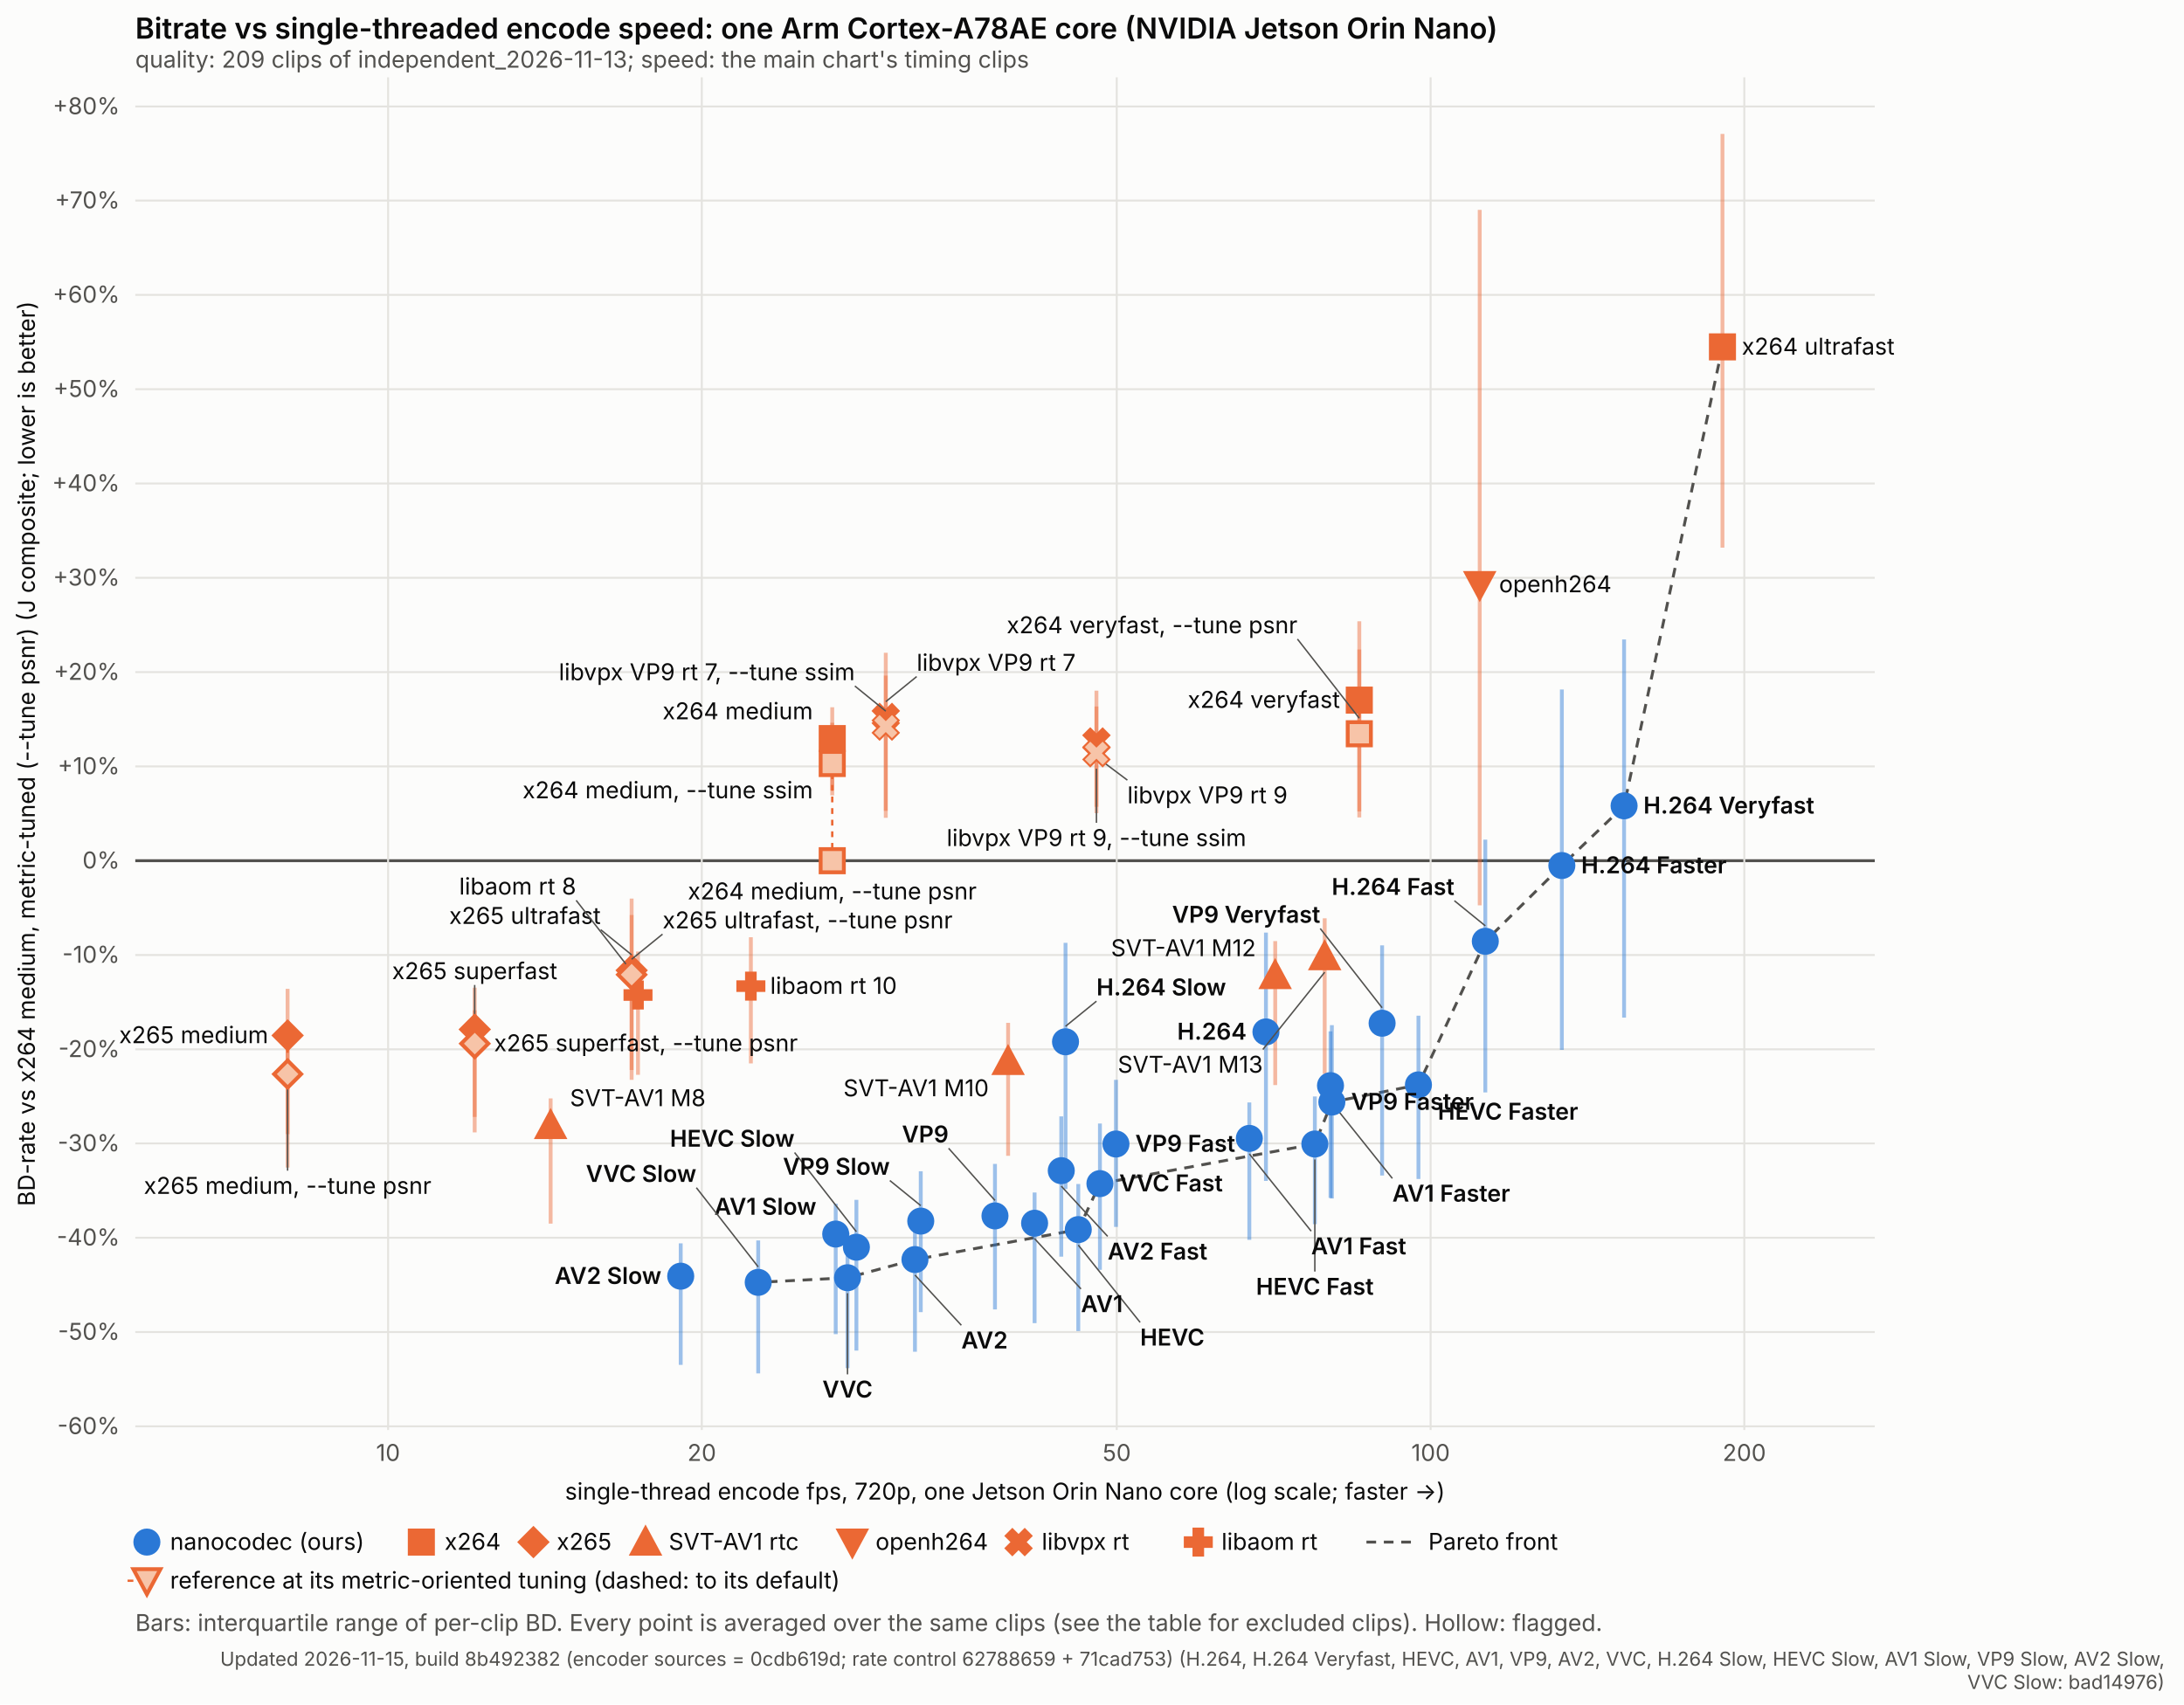
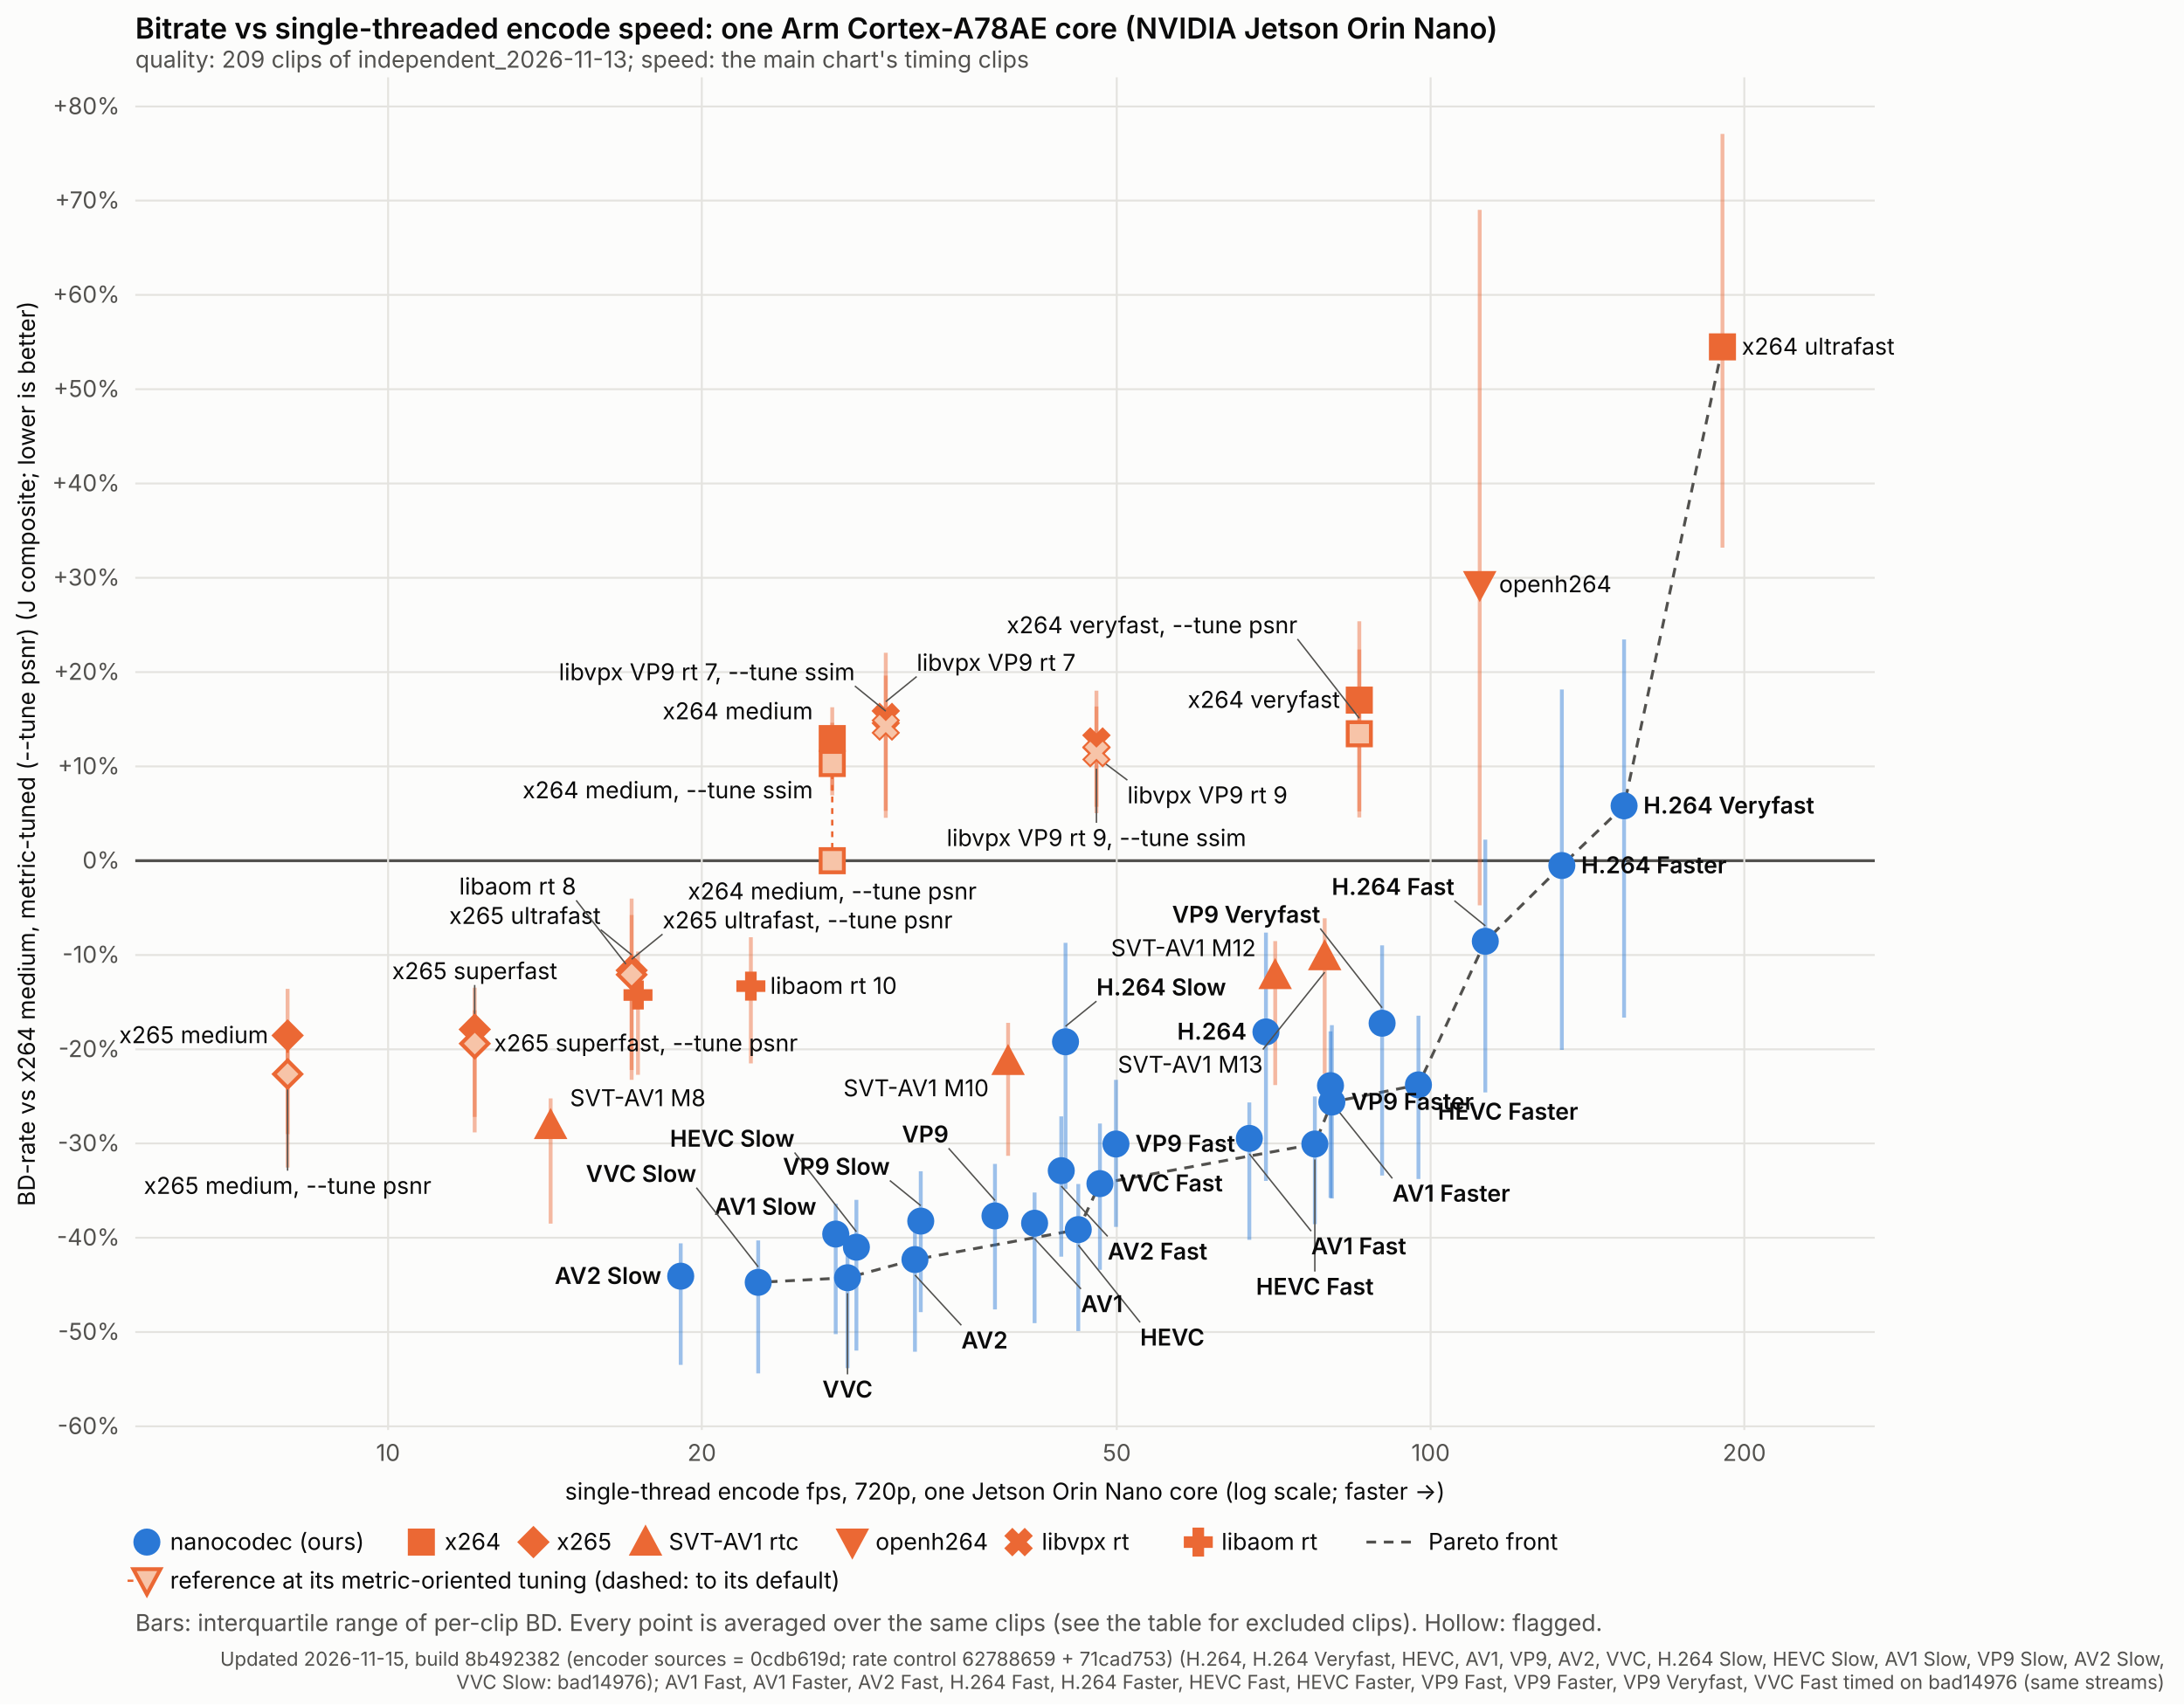
<svg xmlns="http://www.w3.org/2000/svg" viewBox="0 0 1130 882" width="1130" height="882" font-family="system-ui, -apple-system, Segoe UI, sans-serif" font-size="12">
  <rect width="1130" height="882" fill="#fcfcfb" />
  <text x="70" y="20" font-size="15" font-weight="600" fill="#0b0b0b">Bitrate vs single-threaded encode speed: one Arm Cortex-A78AE core (NVIDIA Jetson Orin Nano)</text>
  <text x="70" y="35" fill="#52514e">quality: 209 clips of independent_2026-11-13; speed: the main chart's timing clips</text>
  <line x1="70" x2="970" y1="738.1" y2="738.1" stroke="#e4e3df" stroke-width="1" />
  <text x="62" y="742.1" text-anchor="end" fill="#52514e">-60%</text>
  <line x1="70" x2="970" y1="689.3" y2="689.3" stroke="#e4e3df" stroke-width="1" />
  <text x="62" y="693.3" text-anchor="end" fill="#52514e">-50%</text>
  <line x1="70" x2="970" y1="640.5" y2="640.5" stroke="#e4e3df" stroke-width="1" />
  <text x="62" y="644.5" text-anchor="end" fill="#52514e">-40%</text>
  <line x1="70" x2="970" y1="591.7" y2="591.7" stroke="#e4e3df" stroke-width="1" />
  <text x="62" y="595.7" text-anchor="end" fill="#52514e">-30%</text>
  <line x1="70" x2="970" y1="543.0" y2="543.0" stroke="#e4e3df" stroke-width="1" />
  <text x="62" y="547.0" text-anchor="end" fill="#52514e">-20%</text>
  <line x1="70" x2="970" y1="494.2" y2="494.2" stroke="#e4e3df" stroke-width="1" />
  <text x="62" y="498.2" text-anchor="end" fill="#52514e">-10%</text>
  <line x1="70" x2="970" y1="445.4" y2="445.4" stroke="#52514e" stroke-width="1.5" />
  <text x="62" y="449.4" text-anchor="end" fill="#52514e">0%</text>
  <line x1="70" x2="970" y1="396.6" y2="396.6" stroke="#e4e3df" stroke-width="1" />
  <text x="62" y="400.6" text-anchor="end" fill="#52514e">+10%</text>
  <line x1="70" x2="970" y1="347.8" y2="347.8" stroke="#e4e3df" stroke-width="1" />
  <text x="62" y="351.8" text-anchor="end" fill="#52514e">+20%</text>
  <line x1="70" x2="970" y1="299.0" y2="299.0" stroke="#e4e3df" stroke-width="1" />
  <text x="62" y="303.0" text-anchor="end" fill="#52514e">+30%</text>
  <line x1="70" x2="970" y1="250.2" y2="250.2" stroke="#e4e3df" stroke-width="1" />
  <text x="62" y="254.2" text-anchor="end" fill="#52514e">+40%</text>
  <line x1="70" x2="970" y1="201.4" y2="201.4" stroke="#e4e3df" stroke-width="1" />
  <text x="62" y="205.4" text-anchor="end" fill="#52514e">+50%</text>
  <line x1="70" x2="970" y1="152.6" y2="152.6" stroke="#e4e3df" stroke-width="1" />
  <text x="62" y="156.6" text-anchor="end" fill="#52514e">+60%</text>
  <line x1="70" x2="970" y1="103.8" y2="103.8" stroke="#e4e3df" stroke-width="1" />
  <text x="62" y="107.8" text-anchor="end" fill="#52514e">+70%</text>
  <line x1="70" x2="970" y1="55.1" y2="55.1" stroke="#e4e3df" stroke-width="1" />
  <text x="62" y="59.1" text-anchor="end" fill="#52514e">+80%</text>
  <line x1="200.8" x2="200.8" y1="40" y2="740" stroke="#e4e3df" />
  <text x="200.8" y="756" text-anchor="middle" fill="#52514e">10</text>
  <line x1="363.1" x2="363.1" y1="40" y2="740" stroke="#e4e3df" />
  <text x="363.1" y="756" text-anchor="middle" fill="#52514e">20</text>
  <line x1="577.8" x2="577.8" y1="40" y2="740" stroke="#e4e3df" />
  <text x="577.8" y="756" text-anchor="middle" fill="#52514e">50</text>
  <line x1="740.2" x2="740.2" y1="40" y2="740" stroke="#e4e3df" />
  <text x="740.2" y="756" text-anchor="middle" fill="#52514e">100</text>
  <line x1="902.5" x2="902.5" y1="40" y2="740" stroke="#e4e3df" />
  <text x="902.5" y="756" text-anchor="middle" fill="#52514e">200</text>
  <text x="520.0" y="776" text-anchor="middle" fill="#0b0b0b">single-thread encode fps, 720p, one Jetson Orin Nano core (log scale; faster →)</text>
  <text transform="translate(18,390.0) rotate(-90)" text-anchor="middle" fill="#0b0b0b">BD-rate vs x264 medium, metric-tuned (--tune psnr) (J composite; lower is better)</text>
  <polyline points="891.2,179.5 840.3,417.0 808.1,447.9 768.5,487.1 733.9,561.4 689.1,570.3 680.3,592.0 569.1,612.5 557.9,636.3 473.4,651.8 438.5,661.2 392.3,663.6" fill="none" stroke="#52514e" stroke-width="1.5" stroke-dasharray="5 4" />
  <line x1="430.6" y1="382.2" x2="430.6" y2="445.4" stroke="#eb6834" stroke-width="1.2" stroke-dasharray="3 3" />
  <line x1="703.3" y1="362.3" x2="703.3" y2="379.7" stroke="#eb6834" stroke-width="1.2" stroke-dasharray="3 3" />
  <line x1="430.6" y1="382.2" x2="430.6" y2="395.1" stroke="#eb6834" stroke-width="1.2" stroke-dasharray="3 3" />
  <line x1="326.8" y1="502.1" x2="326.8" y2="504.4" stroke="#eb6834" stroke-width="1.2" stroke-dasharray="3 3" />
  <line x1="245.6" y1="532.7" x2="245.6" y2="540.0" stroke="#eb6834" stroke-width="1.2" stroke-dasharray="3 3" />
  <line x1="148.8" y1="535.8" x2="148.8" y2="555.8" stroke="#eb6834" stroke-width="1.2" stroke-dasharray="3 3" />
  <line x1="458.3" y1="371.1" x2="458.3" y2="376.0" stroke="#eb6834" stroke-width="1.2" stroke-dasharray="3 3" />
  <line x1="567.3" y1="383.7" x2="567.3" y2="389.8" stroke="#eb6834" stroke-width="1.2" stroke-dasharray="3 3" />
  <line x1="430.6" x2="430.6" y1="445.4" y2="445.4" stroke="#eb6834" stroke-opacity="0.45" stroke-width="2" />
  <line x1="430.6" x2="430.6" y1="409.0" y2="366.0" stroke="#eb6834" stroke-opacity="0.45" stroke-width="2" />
  <line x1="551.3" x2="551.3" y1="615.3" y2="487.9" stroke="#2a78d6" stroke-opacity="0.45" stroke-width="2" />
  <line x1="655.0" x2="655.0" y1="611.1" y2="482.6" stroke="#2a78d6" stroke-opacity="0.45" stroke-width="2" />
  <line x1="768.5" x2="768.5" y1="565.3" y2="434.5" stroke="#2a78d6" stroke-opacity="0.45" stroke-width="2" />
  <line x1="808.1" x2="808.1" y1="543.3" y2="356.8" stroke="#2a78d6" stroke-opacity="0.45" stroke-width="2" />
  <line x1="840.3" x2="840.3" y1="526.6" y2="330.9" stroke="#2a78d6" stroke-opacity="0.45" stroke-width="2" />
  <line x1="443.1" x2="443.1" y1="698.9" y2="620.9" stroke="#2a78d6" stroke-opacity="0.45" stroke-width="2" />
  <line x1="557.9" x2="557.9" y1="688.8" y2="612.7" stroke="#2a78d6" stroke-opacity="0.45" stroke-width="2" />
  <line x1="680.3" x2="680.3" y1="633.5" y2="567.4" stroke="#2a78d6" stroke-opacity="0.45" stroke-width="2" />
  <line x1="733.9" x2="733.9" y1="610.1" y2="525.6" stroke="#2a78d6" stroke-opacity="0.45" stroke-width="2" />
  <line x1="432.4" x2="432.4" y1="690.4" y2="622.9" stroke="#2a78d6" stroke-opacity="0.45" stroke-width="2" />
  <line x1="535.3" x2="535.3" y1="684.7" y2="617.1" stroke="#2a78d6" stroke-opacity="0.45" stroke-width="2" />
  <line x1="646.4" x2="646.4" y1="641.6" y2="570.5" stroke="#2a78d6" stroke-opacity="0.45" stroke-width="2" />
  <line x1="688.4" x2="688.4" y1="619.9" y2="533.7" stroke="#2a78d6" stroke-opacity="0.45" stroke-width="2" />
  <line x1="476.4" x2="476.4" y1="679.0" y2="606.1" stroke="#2a78d6" stroke-opacity="0.45" stroke-width="2" />
  <line x1="514.8" x2="514.8" y1="677.6" y2="602.3" stroke="#2a78d6" stroke-opacity="0.45" stroke-width="2" />
  <line x1="577.4" x2="577.4" y1="634.9" y2="558.8" stroke="#2a78d6" stroke-opacity="0.45" stroke-width="2" />
  <line x1="689.1" x2="689.1" y1="620.2" y2="530.5" stroke="#2a78d6" stroke-opacity="0.45" stroke-width="2" />
  <line x1="715.1" x2="715.1" y1="608.3" y2="489.2" stroke="#2a78d6" stroke-opacity="0.45" stroke-width="2" />
  <line x1="352.2" x2="352.2" y1="706.3" y2="643.4" stroke="#2a78d6" stroke-opacity="0.45" stroke-width="2" />
  <line x1="473.4" x2="473.4" y1="699.5" y2="632.8" stroke="#2a78d6" stroke-opacity="0.45" stroke-width="2" />
  <line x1="549.1" x2="549.1" y1="650.3" y2="577.7" stroke="#2a78d6" stroke-opacity="0.45" stroke-width="2" />
  <line x1="392.3" x2="392.3" y1="710.7" y2="641.9" stroke="#2a78d6" stroke-opacity="0.45" stroke-width="2" />
  <line x1="438.5" x2="438.5" y1="708.0" y2="637.7" stroke="#2a78d6" stroke-opacity="0.45" stroke-width="2" />
  <line x1="569.1" x2="569.1" y1="657.1" y2="581.4" stroke="#2a78d6" stroke-opacity="0.45" stroke-width="2" />
  <line x1="765.6" x2="765.6" y1="468.5" y2="108.6" stroke="#eb6834" stroke-opacity="0.45" stroke-width="2" />
  <line x1="891.2" x2="891.2" y1="283.4" y2="69.3" stroke="#eb6834" stroke-opacity="0.45" stroke-width="2" />
  <line x1="703.3" x2="703.3" y1="419.9" y2="321.5" stroke="#eb6834" stroke-opacity="0.45" stroke-width="2" />
  <line x1="326.8" x2="326.8" y1="553.7" y2="465.0" stroke="#eb6834" stroke-opacity="0.45" stroke-width="2" />
  <line x1="245.6" x2="245.6" y1="578.0" y2="511.1" stroke="#eb6834" stroke-opacity="0.45" stroke-width="2" />
  <line x1="148.8" x2="148.8" y1="586.9" y2="511.7" stroke="#eb6834" stroke-opacity="0.45" stroke-width="2" />
  <line x1="284.9" x2="284.9" y1="633.2" y2="568.4" stroke="#eb6834" stroke-opacity="0.45" stroke-width="2" />
  <line x1="521.6" x2="521.6" y1="598.1" y2="529.3" stroke="#eb6834" stroke-opacity="0.45" stroke-width="2" />
  <line x1="659.8" x2="659.8" y1="561.5" y2="487.0" stroke="#eb6834" stroke-opacity="0.45" stroke-width="2" />
  <line x1="685.4" x2="685.4" y1="555.7" y2="475.2" stroke="#eb6834" stroke-opacity="0.45" stroke-width="2" />
  <line x1="458.3" x2="458.3" y1="419.6" y2="337.8" stroke="#eb6834" stroke-opacity="0.45" stroke-width="2" />
  <line x1="567.3" x2="567.3" y1="417.5" y2="357.4" stroke="#eb6834" stroke-opacity="0.45" stroke-width="2" />
  <line x1="330.1" x2="330.1" y1="556.2" y2="492.4" stroke="#eb6834" stroke-opacity="0.45" stroke-width="2" />
  <line x1="388.5" x2="388.5" y1="550.3" y2="485.0" stroke="#eb6834" stroke-opacity="0.45" stroke-width="2" />
  <line x1="703.3" x2="703.3" y1="423.0" y2="336.1" stroke="#eb6834" stroke-opacity="0.45" stroke-width="2" />
  <line x1="430.6" x2="430.6" y1="411.6" y2="374.0" stroke="#eb6834" stroke-opacity="0.45" stroke-width="2" />
  <line x1="326.8" x2="326.8" y1="558.8" y2="473.5" stroke="#eb6834" stroke-opacity="0.45" stroke-width="2" />
  <line x1="245.6" x2="245.6" y1="586.0" y2="522.8" stroke="#eb6834" stroke-opacity="0.45" stroke-width="2" />
  <line x1="148.8" x2="148.8" y1="604.2" y2="533.5" stroke="#eb6834" stroke-opacity="0.45" stroke-width="2" />
  <line x1="458.3" x2="458.3" y1="423.2" y2="349.6" stroke="#eb6834" stroke-opacity="0.45" stroke-width="2" />
  <line x1="567.3" x2="567.3" y1="420.8" y2="365.6" stroke="#eb6834" stroke-opacity="0.45" stroke-width="2" />
  <g>
    <rect x="424.6" y="439.4" width="12" height="12" fill="#f7c4a8" stroke="#eb6834" stroke-width="2" />
  </g>
  <text x="430.6" y="465.4" text-anchor="middle" fill="#0b0b0b">x264 medium, --tune psnr</text>
  <g>
    <rect x="424.6" y="376.2" width="12" height="12" fill="#eb6834" stroke="#eb6834" stroke-width="2" />
  </g>
  <text x="420.6" y="372.2" text-anchor="end" fill="#0b0b0b">x264 medium</text>
  <g>
    <circle cx="551.3" cy="539.1" r="6" fill="#2a78d6" stroke="#2a78d6" stroke-width="2" />
  </g>
  <line x1="551.3" y1="531.1" x2="567.3" y2="518.1" stroke="#52514e" stroke-width="0.75" />
  <text x="567.3" y="515.1" text-anchor="start" fill="#0b0b0b" font-weight="600">H.264 Slow</text>
  <g>
    <circle cx="655.0" cy="534.0" r="6" fill="#2a78d6" stroke="#2a78d6" stroke-width="2" />
  </g>
  <text x="645.0" y="538.0" text-anchor="end" fill="#0b0b0b" font-weight="600">H.264</text>
  <g>
    <circle cx="768.5" cy="487.1" r="6" fill="#2a78d6" stroke="#2a78d6" stroke-width="2" />
  </g>
  <line x1="768.5" y1="479.1" x2="752.5" y2="466.1" stroke="#52514e" stroke-width="0.75" />
  <text x="752.5" y="463.1" text-anchor="end" fill="#0b0b0b" font-weight="600">H.264 Fast</text>
  <g>
    <circle cx="808.1" cy="447.9" r="6" fill="#2a78d6" stroke="#2a78d6" stroke-width="2" />
  </g>
  <text x="818.1" y="451.9" text-anchor="start" fill="#0b0b0b" font-weight="600">H.264 Faster</text>
  <g>
    <circle cx="840.3" cy="417.0" r="6" fill="#2a78d6" stroke="#2a78d6" stroke-width="2" />
  </g>
  <text x="850.3" y="421.0" text-anchor="start" fill="#0b0b0b" font-weight="600">H.264 Veryfast</text>
  <g>
    <circle cx="443.1" cy="645.4" r="6" fill="#2a78d6" stroke="#2a78d6" stroke-width="2" />
  </g>
  <line x1="443.1" y1="637.4" x2="411.1" y2="596.4" stroke="#52514e" stroke-width="0.75" />
  <text x="411.1" y="593.4" text-anchor="end" fill="#0b0b0b" font-weight="600">HEVC Slow</text>
  <g>
    <circle cx="557.9" cy="636.3" r="6" fill="#2a78d6" stroke="#2a78d6" stroke-width="2" />
  </g>
  <line x1="557.9" y1="644.3" x2="589.9" y2="684.3" stroke="#52514e" stroke-width="0.75" />
  <text x="589.9" y="696.3" text-anchor="start" fill="#0b0b0b" font-weight="600">HEVC</text>
  <g>
    <circle cx="680.3" cy="592.0" r="6" fill="#2a78d6" stroke="#2a78d6" stroke-width="2" />
  </g>
  <line x1="680.3" y1="600.0" x2="680.3" y2="658.0" stroke="#52514e" stroke-width="0.75" />
  <text x="680.3" y="670.0" text-anchor="middle" fill="#0b0b0b" font-weight="600">HEVC Fast</text>
  <g>
    <circle cx="733.9" cy="561.4" r="6" fill="#2a78d6" stroke="#2a78d6" stroke-width="2" />
  </g>
  <text x="743.9" y="579.4" text-anchor="start" fill="#0b0b0b" font-weight="600">HEVC Faster</text>
  <g>
    <circle cx="432.4" cy="638.6" r="6" fill="#2a78d6" stroke="#2a78d6" stroke-width="2" />
  </g>
  <text x="422.4" y="628.6" text-anchor="end" fill="#0b0b0b" font-weight="600">AV1 Slow</text>
  <g>
    <circle cx="535.3" cy="633.0" r="6" fill="#2a78d6" stroke="#2a78d6" stroke-width="2" />
  </g>
  <line x1="535.3" y1="641.0" x2="559.3" y2="667.0" stroke="#52514e" stroke-width="0.75" />
  <text x="559.3" y="679.0" text-anchor="start" fill="#0b0b0b" font-weight="600">AV1</text>
  <g>
    <circle cx="646.4" cy="589.1" r="6" fill="#2a78d6" stroke="#2a78d6" stroke-width="2" />
  </g>
  <line x1="646.4" y1="597.1" x2="678.4" y2="637.1" stroke="#52514e" stroke-width="0.75" />
  <text x="678.4" y="649.1" text-anchor="start" fill="#0b0b0b" font-weight="600">AV1 Fast</text>
  <g>
    <circle cx="688.4" cy="561.8" r="6" fill="#2a78d6" stroke="#2a78d6" stroke-width="2" />
  </g>
  <line x1="688.4" y1="569.8" x2="720.4" y2="609.8" stroke="#52514e" stroke-width="0.75" />
  <text x="720.4" y="621.8" text-anchor="start" fill="#0b0b0b" font-weight="600">AV1 Faster</text>
  <g>
    <circle cx="476.4" cy="631.9" r="6" fill="#2a78d6" stroke="#2a78d6" stroke-width="2" />
  </g>
  <line x1="476.4" y1="623.9" x2="460.4" y2="610.9" stroke="#52514e" stroke-width="0.75" />
  <text x="460.4" y="607.9" text-anchor="end" fill="#0b0b0b" font-weight="600">VP9 Slow</text>
  <g>
    <circle cx="514.8" cy="629.2" r="6" fill="#2a78d6" stroke="#2a78d6" stroke-width="2" />
  </g>
  <line x1="514.8" y1="621.2" x2="490.8" y2="594.2" stroke="#52514e" stroke-width="0.75" />
  <text x="490.8" y="591.2" text-anchor="end" fill="#0b0b0b" font-weight="600">VP9</text>
  <g>
    <circle cx="577.4" cy="592.0" r="6" fill="#2a78d6" stroke="#2a78d6" stroke-width="2" />
  </g>
  <text x="587.4" y="596.0" text-anchor="start" fill="#0b0b0b" font-weight="600">VP9 Fast</text>
  <g>
    <circle cx="689.1" cy="570.3" r="6" fill="#2a78d6" stroke="#2a78d6" stroke-width="2" />
  </g>
  <text x="699.1" y="574.3" text-anchor="start" fill="#0b0b0b" font-weight="600">VP9 Faster</text>
  <g>
    <circle cx="715.1" cy="529.5" r="6" fill="#2a78d6" stroke="#2a78d6" stroke-width="2" />
  </g>
  <line x1="715.1" y1="521.5" x2="683.1" y2="480.5" stroke="#52514e" stroke-width="0.75" />
  <text x="683.1" y="477.5" text-anchor="end" fill="#0b0b0b" font-weight="600">VP9 Veryfast</text>
  <g>
    <circle cx="352.2" cy="660.4" r="6" fill="#2a78d6" stroke="#2a78d6" stroke-width="2" />
  </g>
  <text x="342.2" y="664.4" text-anchor="end" fill="#0b0b0b" font-weight="600">AV2 Slow</text>
  <g>
    <circle cx="473.4" cy="651.8" r="6" fill="#2a78d6" stroke="#2a78d6" stroke-width="2" />
  </g>
  <line x1="473.4" y1="659.8" x2="497.4" y2="685.8" stroke="#52514e" stroke-width="0.75" />
  <text x="497.4" y="697.8" text-anchor="start" fill="#0b0b0b" font-weight="600">AV2</text>
  <g>
    <circle cx="549.1" cy="605.8" r="6" fill="#2a78d6" stroke="#2a78d6" stroke-width="2" />
  </g>
  <line x1="549.1" y1="613.8" x2="573.1" y2="639.8" stroke="#52514e" stroke-width="0.75" />
  <text x="573.1" y="651.8" text-anchor="start" fill="#0b0b0b" font-weight="600">AV2 Fast</text>
  <g>
    <circle cx="392.3" cy="663.6" r="6" fill="#2a78d6" stroke="#2a78d6" stroke-width="2" />
  </g>
  <line x1="392.3" y1="655.6" x2="360.3" y2="614.6" stroke="#52514e" stroke-width="0.75" />
  <text x="360.3" y="611.6" text-anchor="end" fill="#0b0b0b" font-weight="600">VVC Slow</text>
  <g>
    <circle cx="438.5" cy="661.2" r="6" fill="#2a78d6" stroke="#2a78d6" stroke-width="2" />
  </g>
  <line x1="438.5" y1="669.2" x2="438.5" y2="711.2" stroke="#52514e" stroke-width="0.75" />
  <text x="438.5" y="723.2" text-anchor="middle" fill="#0b0b0b" font-weight="600">VVC</text>
  <g>
    <circle cx="569.1" cy="612.5" r="6" fill="#2a78d6" stroke="#2a78d6" stroke-width="2" />
  </g>
  <text x="579.1" y="616.5" text-anchor="start" fill="#0b0b0b" font-weight="600">VVC Fast</text>
  <g>
    <polygon points="765.601,309.512 772.601,296.512 758.601,296.512" fill="#eb6834" stroke="#eb6834" stroke-width="2" />
  </g>
  <text x="775.6" y="306.5" text-anchor="start" fill="#0b0b0b">openh264</text>
  <g>
    <rect x="885.2" y="173.5" width="12" height="12" fill="#eb6834" stroke="#eb6834" stroke-width="2" />
  </g>
  <text x="901.2" y="183.5" text-anchor="start" fill="#0b0b0b">x264 ultrafast</text>
  <g>
    <rect x="697.3" y="356.3" width="12" height="12" fill="#eb6834" stroke="#eb6834" stroke-width="2" />
  </g>
  <text x="693.3" y="366.3" text-anchor="end" fill="#0b0b0b">x264 veryfast</text>
  <g>
    <polygon points="326.811,495.134 333.811,502.134 326.811,509.134 319.811,502.134" fill="#eb6834" stroke="#eb6834" stroke-width="2" />
  </g>
  <line x1="326.8" y1="494.1" x2="310.8" y2="481.1" stroke="#52514e" stroke-width="0.75" />
  <text x="310.8" y="478.1" text-anchor="end" fill="#0b0b0b">x265 ultrafast</text>
  <g>
    <polygon points="245.647,525.704 252.647,532.704 245.647,539.704 238.647,532.704" fill="#eb6834" stroke="#eb6834" stroke-width="2" />
  </g>
  <line x1="245.6" y1="524.7" x2="245.6" y2="509.7" stroke="#52514e" stroke-width="0.75" />
  <text x="245.6" y="506.7" text-anchor="middle" fill="#0b0b0b">x265 superfast</text>
  <g>
    <polygon points="148.821,528.829 155.821,535.829 148.821,542.829 141.821,535.829" fill="#eb6834" stroke="#eb6834" stroke-width="2" />
  </g>
  <text x="138.8" y="539.8" text-anchor="end" fill="#0b0b0b">x265 medium</text>
  <g>
    <polygon points="284.896,575.439 291.896,588.439 277.896,588.439" fill="#eb6834" stroke="#eb6834" stroke-width="2" />
  </g>
  <text x="294.9" y="572.4" text-anchor="start" fill="#0b0b0b">SVT-AV1 M8</text>
  <g>
    <polygon points="521.574,542.289 528.574,555.289 514.574,555.289" fill="#eb6834" stroke="#eb6834" stroke-width="2" />
  </g>
  <text x="511.6" y="567.3" text-anchor="end" fill="#0b0b0b">SVT-AV1 M10</text>
  <g>
    <polygon points="659.751,497.84 666.751,510.84 652.751,510.84" fill="#eb6834" stroke="#eb6834" stroke-width="2" />
  </g>
  <text x="649.8" y="494.8" text-anchor="end" fill="#0b0b0b">SVT-AV1 M12</text>
  <g>
    <polygon points="685.389,488.091 692.389,501.091 678.389,501.091" fill="#eb6834" stroke="#eb6834" stroke-width="2" />
  </g>
  <line x1="685.4" y1="503.1" x2="653.4" y2="543.1" stroke="#52514e" stroke-width="0.75" />
  <text x="653.4" y="555.1" text-anchor="end" fill="#0b0b0b">SVT-AV1 M13</text>
  <g>
    <polygon points="461.5,364.3 465.0,367.9 461.8,371.1 465.0,374.2 461.5,377.8 458.3,374.6 455.1,377.8 451.6,374.2 454.8,371.1 451.6,367.9 455.1,364.3 458.3,367.5" fill="#eb6834" stroke="#eb6834" stroke-width="1" />
  </g>
  <line x1="458.3" y1="363.1" x2="474.3" y2="350.1" stroke="#52514e" stroke-width="0.75" />
  <text x="474.3" y="347.1" text-anchor="start" fill="#0b0b0b">libvpx VP9 rt 7</text>
  <g>
    <polygon points="570.5,377.0 574.0,380.5 570.8,383.7 574.0,386.9 570.5,390.4 567.3,387.2 564.1,390.4 560.6,386.9 563.8,383.7 560.6,380.5 564.1,377.0 567.3,380.2" fill="#eb6834" stroke="#eb6834" stroke-width="1" />
  </g>
  <line x1="567.3" y1="391.7" x2="583.3" y2="403.7" stroke="#52514e" stroke-width="0.75" />
  <text x="583.3" y="415.7" text-anchor="start" fill="#0b0b0b">libvpx VP9 rt 9</text>
  <g>
    <polygon points="327.6,507.9 332.6,507.9 332.6,512.4 337.1,512.4 337.1,517.4 332.6,517.4 332.6,521.9 327.6,521.9 327.6,517.4 323.1,517.4 323.1,512.4 327.6,512.4" fill="#eb6834" stroke="#eb6834" stroke-width="1" />
  </g>
  <line x1="330.1" y1="506.9" x2="298.1" y2="465.9" stroke="#52514e" stroke-width="0.75" />
  <text x="298.1" y="462.9" text-anchor="end" fill="#0b0b0b">libaom rt 8</text>
  <g>
    <polygon points="386.0,503.3 391.0,503.3 391.0,507.8 395.5,507.8 395.5,512.8 391.0,512.8 391.0,517.3 386.0,517.3 386.0,512.8 381.5,512.8 381.5,507.8 386.0,507.8" fill="#eb6834" stroke="#eb6834" stroke-width="1" />
  </g>
  <text x="398.5" y="514.3" text-anchor="start" fill="#0b0b0b">libaom rt 10</text>
  <g>
    <rect x="697.3" y="373.7" width="12" height="12" fill="#f7c4a8" stroke="#eb6834" stroke-width="2" />
  </g>
  <line x1="703.3" y1="371.7" x2="671.3" y2="330.7" stroke="#52514e" stroke-width="0.75" />
  <text x="671.3" y="327.7" text-anchor="end" fill="#0b0b0b">x264 veryfast, --tune psnr</text>
  <g>
    <rect x="424.6" y="389.1" width="12" height="12" fill="#f7c4a8" stroke="#eb6834" stroke-width="2" />
  </g>
  <text x="420.6" y="413.1" text-anchor="end" fill="#0b0b0b">x264 medium, --tune ssim</text>
  <g>
    <polygon points="326.811,497.352 333.811,504.352 326.811,511.352 319.811,504.352" fill="#f7c4a8" stroke="#eb6834" stroke-width="2" />
  </g>
  <line x1="326.8" y1="496.4" x2="342.8" y2="483.4" stroke="#52514e" stroke-width="0.75" />
  <text x="342.8" y="480.4" text-anchor="start" fill="#0b0b0b">x265 ultrafast, --tune psnr</text>
  <g>
    <polygon points="245.647,533.047 252.647,540.047 245.647,547.047 238.647,540.047" fill="#f7c4a8" stroke="#eb6834" stroke-width="2" />
  </g>
  <text x="255.6" y="544.0" text-anchor="start" fill="#0b0b0b">x265 superfast, --tune psnr</text>
  <g>
    <polygon points="148.821,548.817 155.821,555.817 148.821,562.817 141.821,555.817" fill="#f7c4a8" stroke="#eb6834" stroke-width="2" />
  </g>
  <line x1="148.8" y1="563.8" x2="148.8" y2="605.8" stroke="#52514e" stroke-width="0.75" />
  <text x="148.8" y="617.8" text-anchor="middle" fill="#0b0b0b">x265 medium, --tune psnr</text>
  <g>
    <polygon points="461.5,369.3 465.0,372.8 461.8,376.0 465.0,379.2 461.5,382.7 458.3,379.5 455.1,382.7 451.6,379.2 454.8,376.0 451.6,372.8 455.1,369.3 458.3,372.5" fill="#f7c4a8" stroke="#eb6834" stroke-width="1" />
  </g>
  <line x1="458.3" y1="368.0" x2="442.3" y2="355.0" stroke="#52514e" stroke-width="0.75" />
  <text x="442.3" y="352.0" text-anchor="end" fill="#0b0b0b">libvpx VP9 rt 7, --tune ssim</text>
  <g>
    <polygon points="570.5,383.1 574.0,386.6 570.8,389.8 574.0,393.0 570.5,396.5 567.3,393.3 564.1,396.5 560.6,393.0 563.8,389.8 560.6,386.6 564.1,383.1 567.3,386.2" fill="#f7c4a8" stroke="#eb6834" stroke-width="1" />
  </g>
  <line x1="567.3" y1="397.8" x2="567.3" y2="425.8" stroke="#52514e" stroke-width="0.75" />
  <text x="567.3" y="437.8" text-anchor="middle" fill="#0b0b0b">libvpx VP9 rt 9, --tune ssim</text>
  <circle cx="76.0" cy="798.0" r="6" fill="#2a78d6" stroke="#2a78d6" stroke-width="2" />
  <text x="88" y="802" fill="#0b0b0b">nanocodec (ours)</text>
  <rect x="212.0" y="792.0" width="12" height="12" fill="#eb6834" stroke="#eb6834" stroke-width="2" />
  <text x="230" y="802" fill="#0b0b0b">x264</text>
  <polygon points="276,791 283,798 276,805 269,798" fill="#eb6834" stroke="#eb6834" stroke-width="2" />
  <text x="288" y="802" fill="#0b0b0b">x265</text>
  <polygon points="334,791 341,804 327,804" fill="#eb6834" stroke="#eb6834" stroke-width="2" />
  <text x="346" y="802" fill="#0b0b0b">SVT-AV1 rtc</text>
  <polygon points="441,805 448,792 434,792" fill="#eb6834" stroke="#eb6834" stroke-width="2" />
  <text x="453" y="802" fill="#0b0b0b">openh264</text>
  <polygon points="530.2,791.3 533.7,794.8 530.5,798.0 533.7,801.2 530.2,804.7 527.0,801.5 523.8,804.7 520.3,801.2 523.5,798.0 520.3,794.8 523.8,791.3 527.0,794.5" fill="#eb6834" stroke="#eb6834" stroke-width="1" />
  <text x="539" y="802" fill="#0b0b0b">libvpx rt</text>
  <polygon points="617.5,791.0 622.5,791.0 622.5,795.5 627.0,795.5 627.0,800.5 622.5,800.5 622.5,805.0 617.5,805.0 617.5,800.5 613.0,800.5 613.0,795.5 617.5,795.5" fill="#eb6834" stroke="#eb6834" stroke-width="1" />
  <text x="632" y="802" fill="#0b0b0b">libaom rt</text>
  <line x1="707" x2="733" y1="798" y2="798" stroke="#52514e" stroke-width="1.5" stroke-dasharray="5 4" />
  <text x="739" y="802" fill="#0b0b0b">Pareto front</text>
  <line x1="66" x2="76" y1="818" y2="818" stroke="#eb6834" stroke-width="1.2" stroke-dasharray="3 3" />
  <polygon points="76,825 83,812 69,812" fill="#f7c4a8" stroke="#eb6834" stroke-width="2" />
  <text x="88" y="822" fill="#0b0b0b">reference at its metric-oriented tuning (dashed: to its default)</text>
  <text x="70" y="844" fill="#52514e">Bars: interquartile range of per-clip BD. Every point is averaged over the same clips (see the table for excluded clips). Hollow: flagged.</text>
  <text x="1120" y="862" font-size="10" text-anchor="end" fill="#52514e">Updated 2026-11-15, build 8b492382 (encoder sources = 0cdb619d; rate control 62788659 + 71cad753) (H.264, H.264 Veryfast, HEVC, AV1, VP9, AV2, VVC, H.264 Slow, HEVC Slow, AV1 Slow, VP9 Slow, AV2 Slow,</text>
-   <text x="1120" y="874" font-size="10" text-anchor="end" fill="#52514e">VVC Slow: bad14976)</text>
+   <text x="1120" y="874" font-size="10" text-anchor="end" fill="#52514e">VVC Slow: bad14976); AV1 Fast, AV1 Faster, AV2 Fast, H.264 Fast, H.264 Faster, HEVC Fast, HEVC Faster, VP9 Fast, VP9 Faster, VP9 Veryfast, VVC Fast timed on bad14976 (same streams)</text>
</svg>
